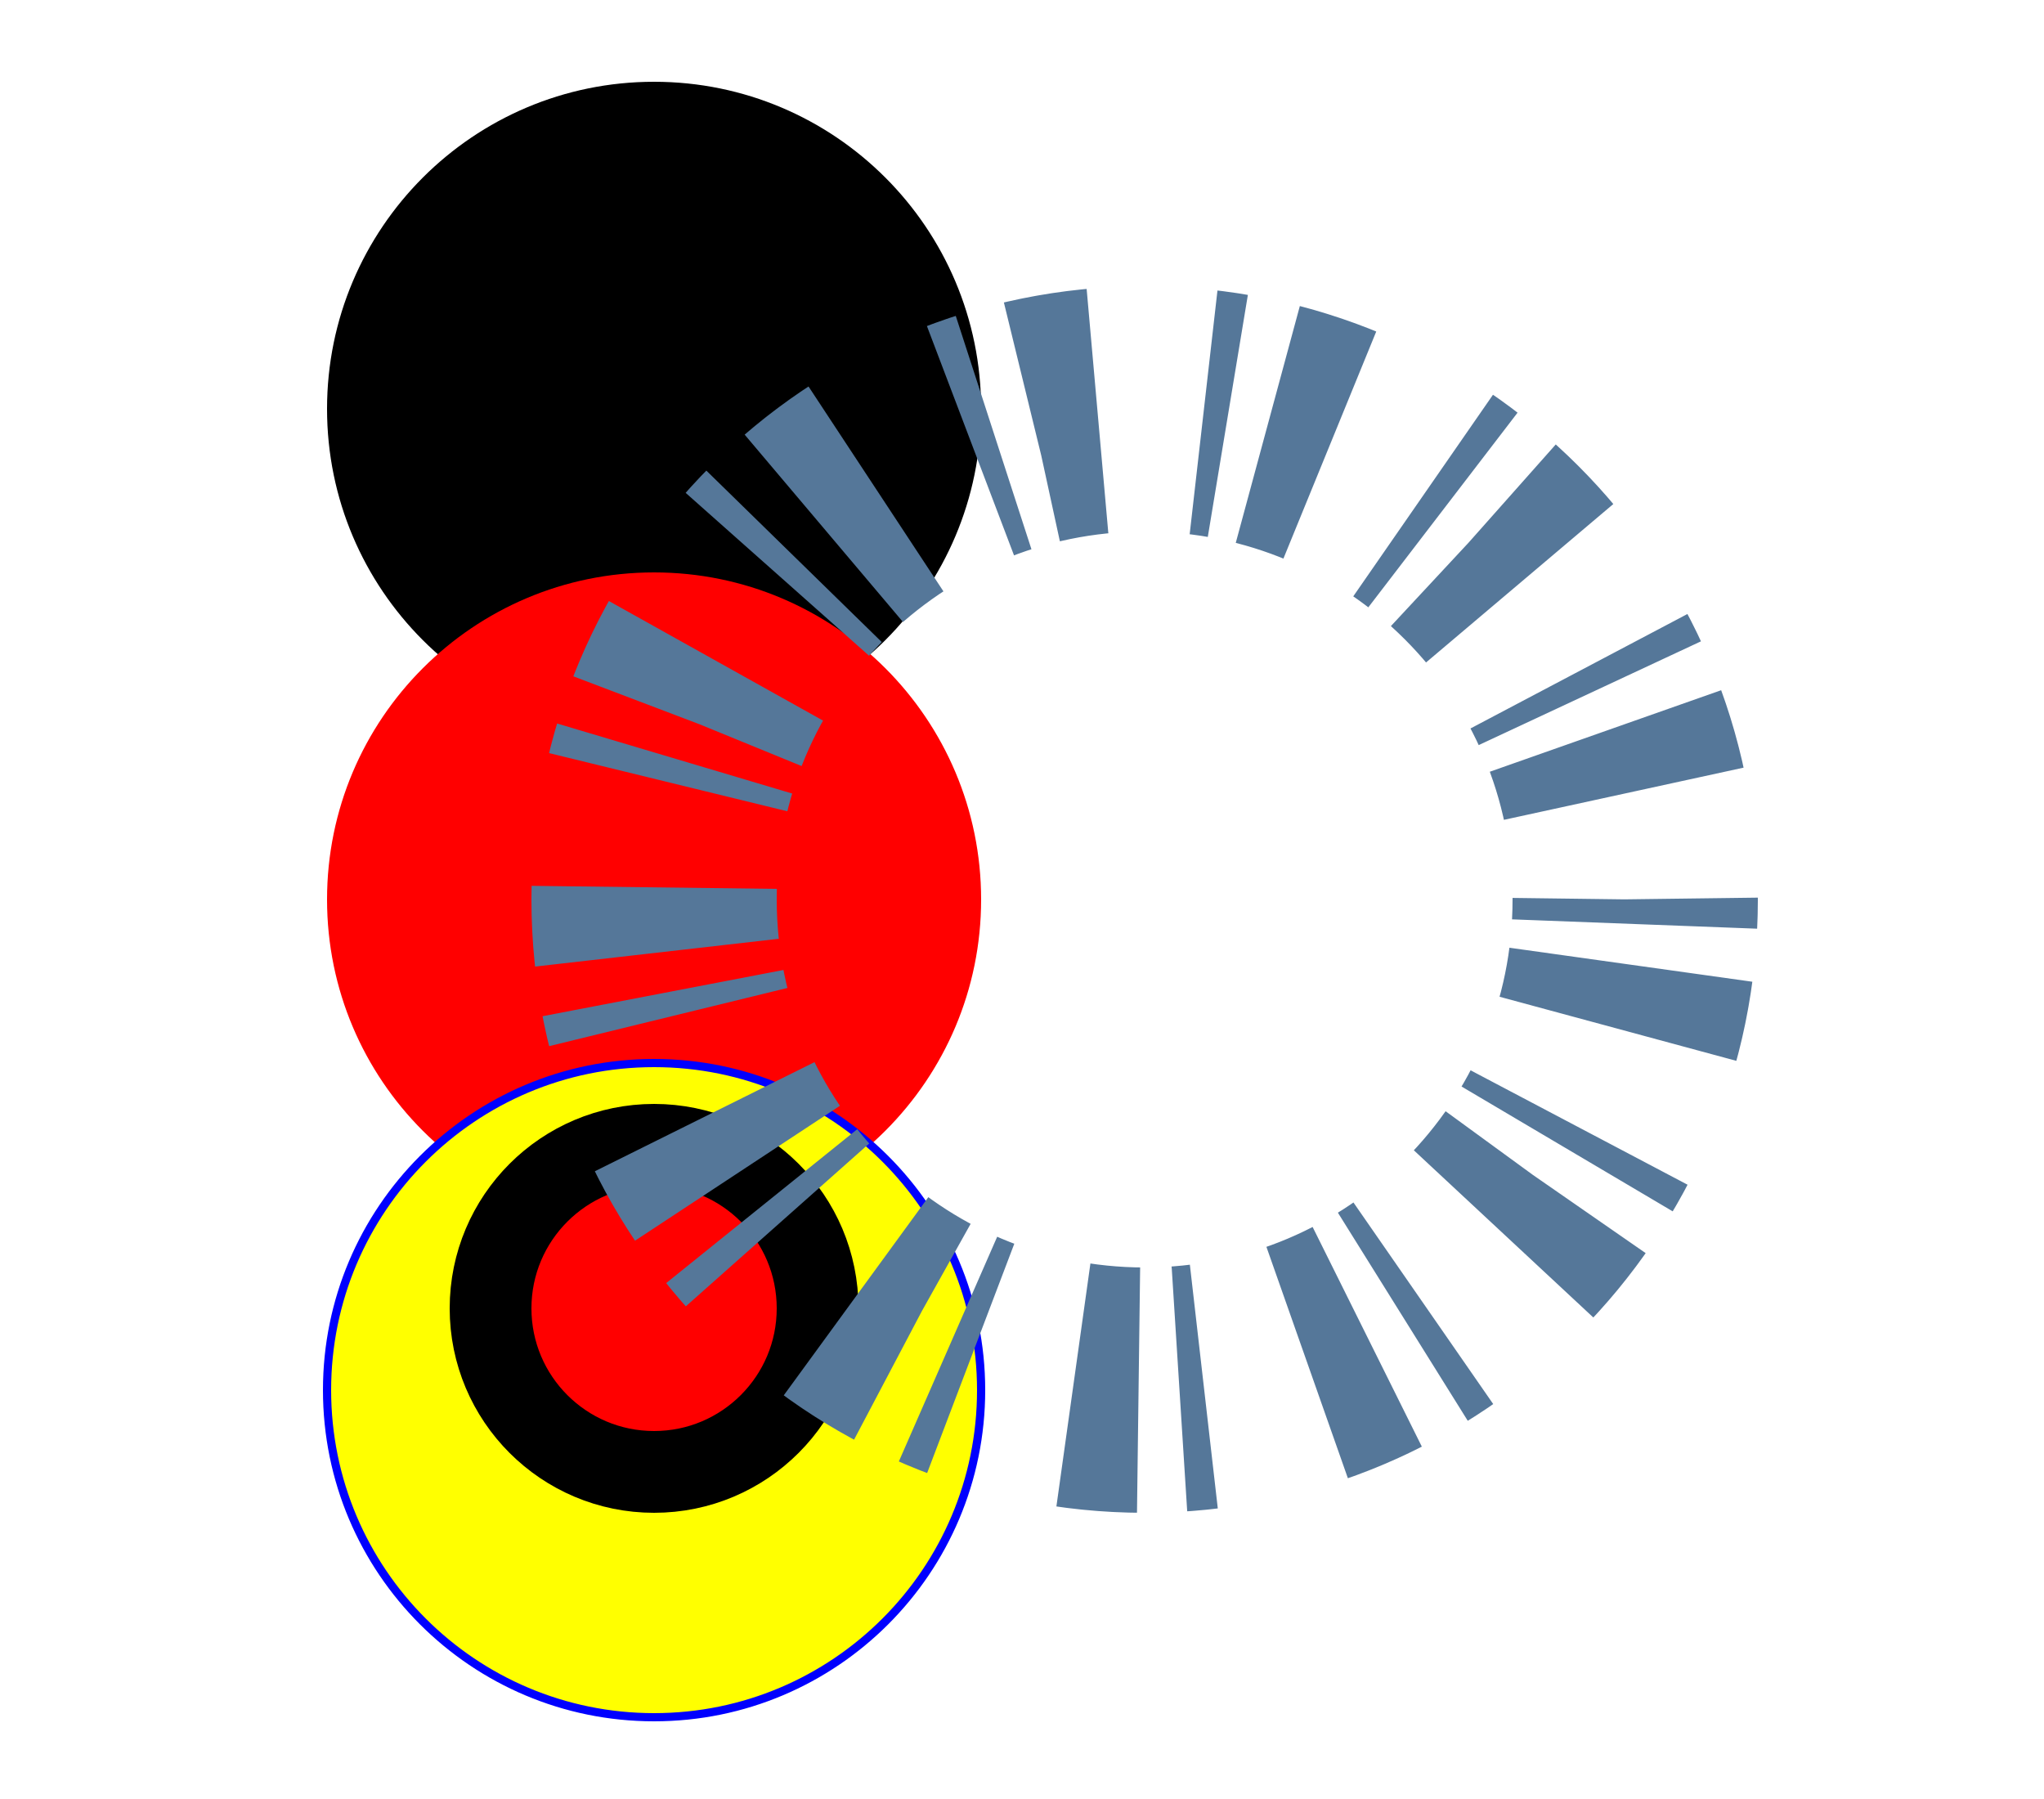
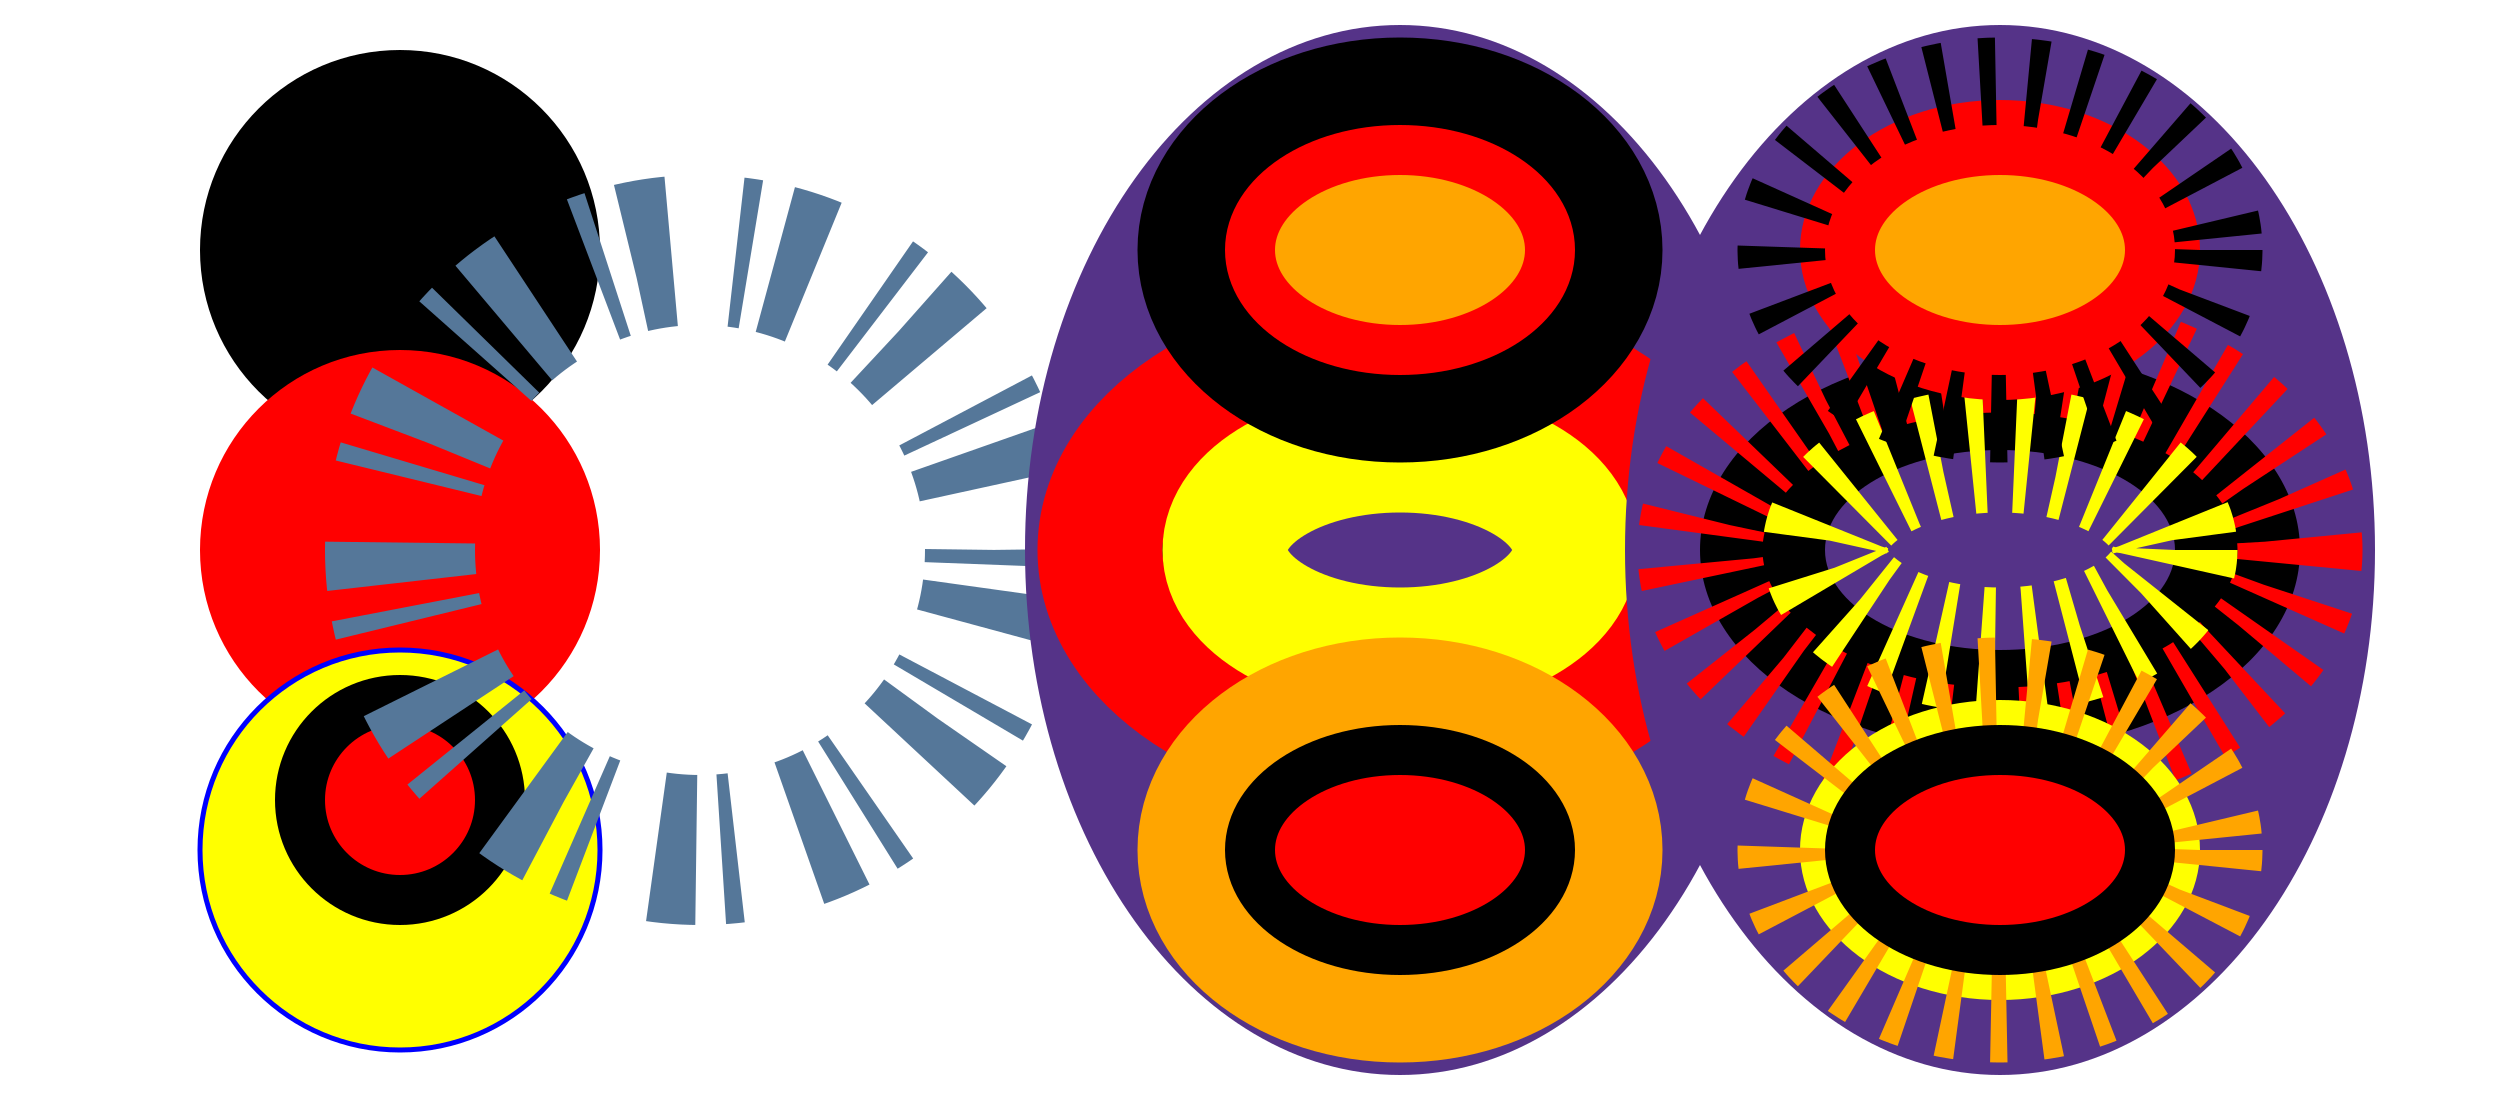
- <svg xmlns="http://www.w3.org/2000/svg" width="250px" height="220px">
+ <svg xmlns="http://www.w3.org/2000/svg" width="500px" height="220px">
  <circle cx="80" cy="50" r="40" />
  <circle cx="80" cy="110" r="40" fill="red" />
  <circle cx="80" cy="170" r="40" fill="yellow" stroke="blue" />
  <circle cx="80" cy="160" r="20" fill="red" stroke="black" stroke-width="10" />
  <circle cx="140" cy="110" r="60" fill="none" stroke="#579" stroke-width="30" stroke-dasharray="3,5,8,13" />
+   <g transform="translate(200,0)">
+     <ellipse cx="80" cy="110" rx="75" ry="105" fill="#538" />
+     <ellipse cx="80" cy="110" rx="60" ry="40" fill="black" stroke="red" stroke-width="25" />
+     <ellipse cx="80" cy="110" rx="35" ry="20" fill="#538" stroke="yellow" stroke-width="25" />
+     <ellipse cx="80" cy="50" rx="40" ry="30" fill="red" stroke="black" stroke-width="25" />
+     <ellipse cx="80" cy="50" rx="30" ry="20" fill="orange" stroke="red" stroke-width="10" />
+     <ellipse cx="80" cy="170" rx="40" ry="30" fill="yellow" stroke="orange" stroke-width="25" />
+     <ellipse cx="80" cy="170" rx="30" ry="20" fill="red" stroke="black" stroke-width="10" />
+   </g>
+   <g transform="translate(320,0)">
+     <ellipse cx="80" cy="110" rx="75" ry="105" fill="#538" />
+     <ellipse cx="80" cy="110" rx="60" ry="40" fill="black" stroke="red" stroke-width="25" stroke-dasharray="3,6" />
+     <ellipse cx="80" cy="110" rx="35" ry="20" fill="#538" stroke="yellow" stroke-width="25" stroke-dasharray="3,6" />
+     <ellipse cx="80" cy="50" rx="40" ry="30" fill="red" stroke="black" stroke-width="25" stroke-dasharray="3,6" />
+     <ellipse cx="80" cy="50" rx="30" ry="20" fill="orange" stroke="red" stroke-width="10" />
+     <ellipse cx="80" cy="170" rx="40" ry="30" fill="yellow" stroke="orange" stroke-width="25" stroke-dasharray="3,6" />
+     <ellipse cx="80" cy="170" rx="30" ry="20" fill="red" stroke="black" stroke-width="10" />
+   </g>
</svg>
